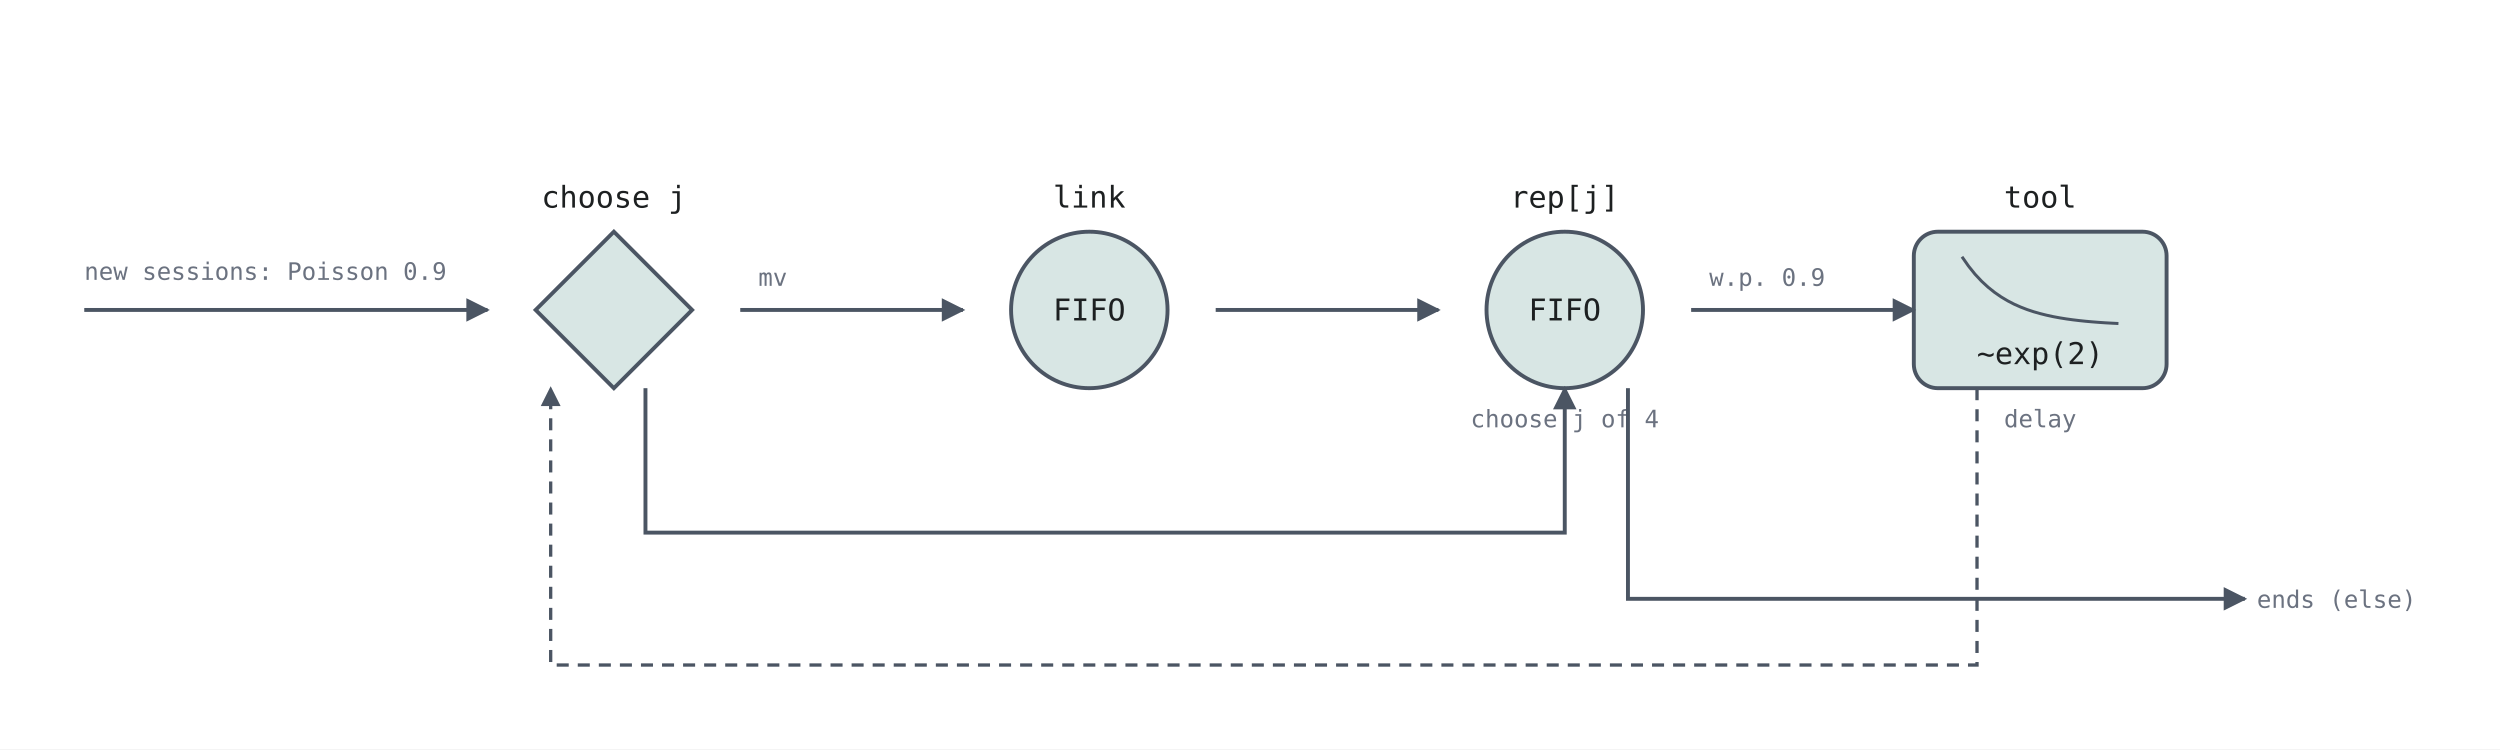
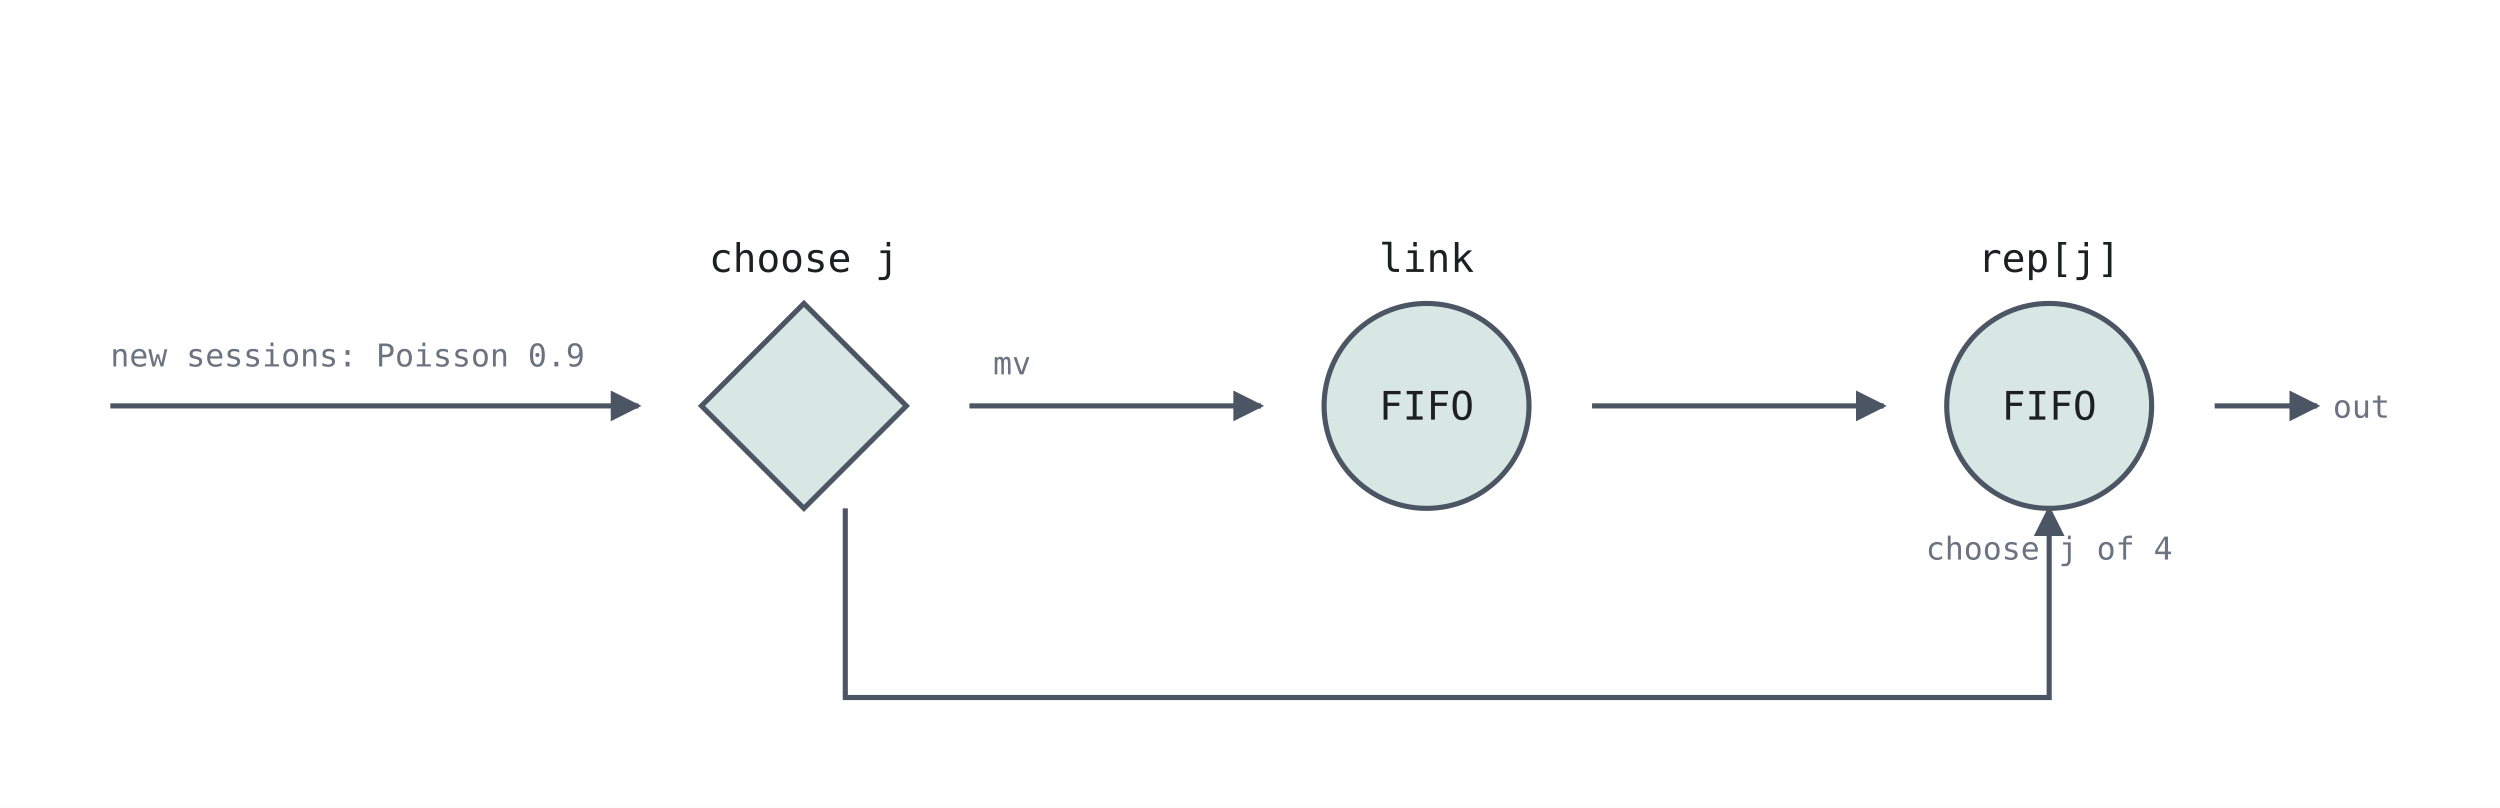
- <svg xmlns="http://www.w3.org/2000/svg" width="830.8" height="249" viewBox="0 0 830.8 249" role="img">
+ <svg xmlns="http://www.w3.org/2000/svg" width="634.4" height="205" viewBox="0 0 634.4 205" role="img">
  <style>
  text { font-family: ui-monospace, "SF Mono", Menlo, Consolas, monospace; }
  @media (prefers-color-scheme: dark) {
    text { fill: #e8e6e3; } text.dim { fill: #9aa4b2; }
    .bg { fill:#14171a }
    .solid { fill:#232a31;stroke:#b6bfcc }
    .cached { fill:#33302a }
    .instance { fill:#1a1f24;stroke:#b6bfcc }
    .frame { stroke:#b6bfcc }
    .enclosure { stroke:#9aa4b2 }
    .station { fill:#26403d;stroke:#b6bfcc }
    .cell { fill:#14171a;stroke:#b6bfcc }
    .rail { stroke:#b6bfcc }
    .flow { stroke:#b6bfcc }
    .back { stroke:#b6bfcc }
    .relation { stroke:#9aa4b2 }
  }
</style>
  <defs>
    <marker id="a" viewBox="0 0 10 10" refX="9" refY="5" markerWidth="6" markerHeight="6" orient="auto-start-reverse">
      <path d="M0 0 L10 5 L0 10 z" fill="context-stroke" />
    </marker>
  </defs>
-   <rect class="bg" fill="#ffffff" x="0" y="0" width="830.8" height="249" />
+   <rect class="bg" fill="#ffffff" x="0" y="0" width="634.4" height="205" />
  <polygon class="station" fill="#d8e6e4" stroke="#4b5563" stroke-width="1.3" points="204,77 230,103 204,129 178,103" />
  <text x="204" y="69" text-anchor="middle" font-size="10" fill="#1d2021">choose j</text>
  <circle class="station" fill="#d8e6e4" stroke="#4b5563" stroke-width="1.3" cx="362" cy="103" r="26" />
  <text x="362" y="106.5" text-anchor="middle" font-size="10" fill="#1d2021">FIFO</text>
  <text x="362" y="69" text-anchor="middle" font-size="10" fill="#1d2021">link</text>
  <circle class="station" fill="#d8e6e4" stroke="#4b5563" stroke-width="1.3" cx="520" cy="103" r="26" />
  <text x="520" y="106.5" text-anchor="middle" font-size="10" fill="#1d2021">FIFO</text>
  <text x="520" y="69" text-anchor="middle" font-size="10" fill="#1d2021">rep[j]</text>
  <text x="520" y="142" text-anchor="middle" font-size="8" fill="#6b7280" class="dim">choose j of 4</text>
-   <rect class="station" fill="#d8e6e4" stroke="#4b5563" stroke-width="1.3" x="636" y="77" width="84" height="52" rx="8" />
-   <path class="rail" fill="none" stroke="#4b5563" stroke-width="1" d="M 652 85.32 L 654.17 88.42 L 656.33 91.11 L 658.5 93.43 L 660.67 95.43 L 662.83 97.16 L 665 98.66 L 667.17 99.96 L 669.33 101.08 L 671.5 102.04 L 673.67 102.88 L 675.83 103.6 L 678 104.22 L 680.17 104.76 L 682.33 105.23 L 684.5 105.63 L 686.67 105.98 L 688.83 106.28 L 691 106.54 L 693.17 106.77 L 695.33 106.96 L 697.5 107.13 L 699.67 107.28 L 701.83 107.4 L 704 107.51" />
-   <text x="678" y="121" text-anchor="middle" font-size="10" fill="#1d2021">~exp(2)</text>
-   <text x="678" y="69" text-anchor="middle" font-size="10" fill="#1d2021">tool</text>
-   <text x="678" y="142" text-anchor="middle" font-size="8" fill="#6b7280" class="dim">delay</text>
  <path class="flow" fill="none" stroke="#4b5563" stroke-width="1.3" d="M28 103 L162 103" marker-end="url(#a)" />
  <text x="28" y="93" text-anchor="start" font-size="8" fill="#6b7280" class="dim">new sessions: Poisson 0.9</text>
  <path class="flow" fill="none" stroke="#4b5563" stroke-width="1.3" d="M246 103 L320 103" marker-end="url(#a)" />
  <text x="252" y="95" text-anchor="start" font-size="8" fill="#6b7280" class="dim">mv</text>
  <path class="flow" fill="none" stroke="#4b5563" stroke-width="1.3" d="M404 103 L478 103" marker-end="url(#a)" />
  <path class="flow" fill="none" stroke="#4b5563" stroke-width="1.3" d="M214.5 129 L214.5 177 L520 177 L520 129" marker-end="url(#a)" />
-   <path class="flow" fill="none" stroke="#4b5563" stroke-width="1.3" d="M562 103 L636 103" marker-end="url(#a)" />
-   <text x="568" y="95" text-anchor="start" font-size="8" fill="#6b7280" class="dim">w.p. 0.9</text>
-   <path class="flow" fill="none" stroke="#4b5563" stroke-width="1.3" d="M541 129 L541 199 L746 199" marker-end="url(#a)" />
-   <text x="750" y="202" text-anchor="start" font-size="8" fill="#6b7280" class="dim">ends (else)</text>
-   <path class="back" fill="none" stroke="#4b5563" stroke-width="1.1" stroke-dasharray="4 3" d="M657 129 L657 221 L183 221 L183 129" marker-end="url(#a)" />
+   <path class="flow" fill="none" stroke="#4b5563" stroke-width="1.3" d="M562 103 L588 103" marker-end="url(#a)" />
+   <text x="592" y="106" text-anchor="start" font-size="8" fill="#6b7280" class="dim">out</text>
</svg>
